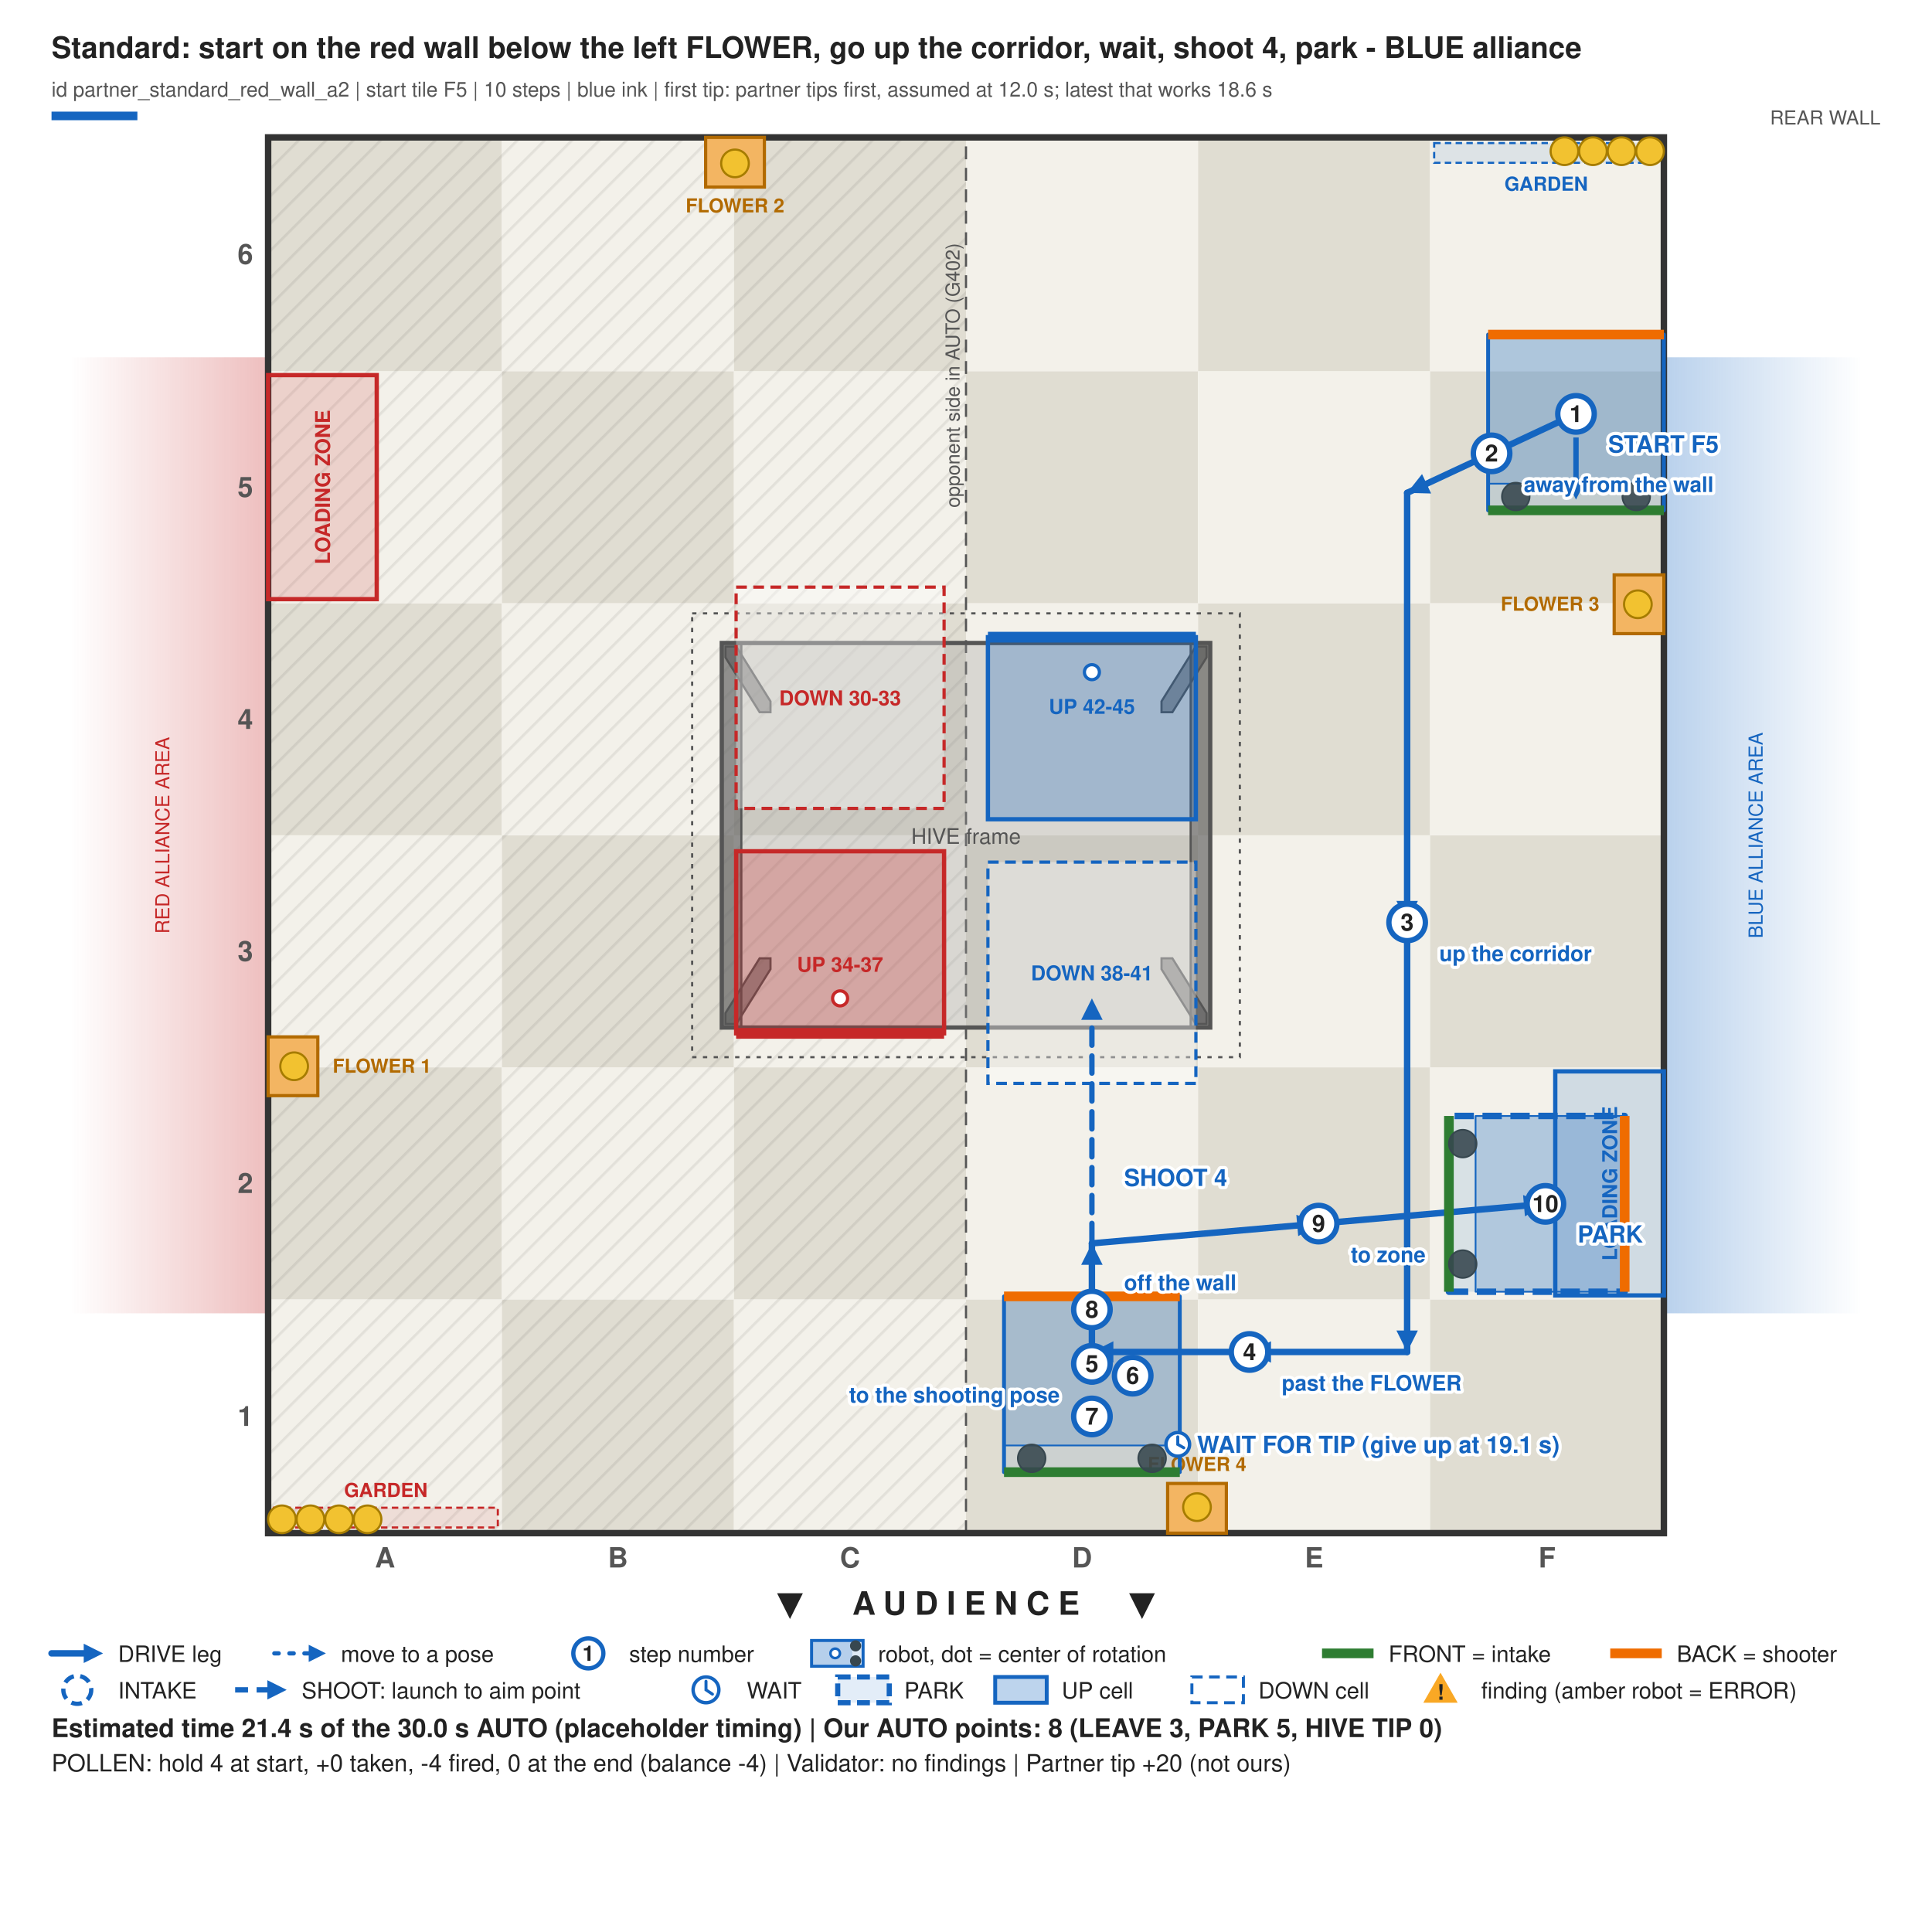
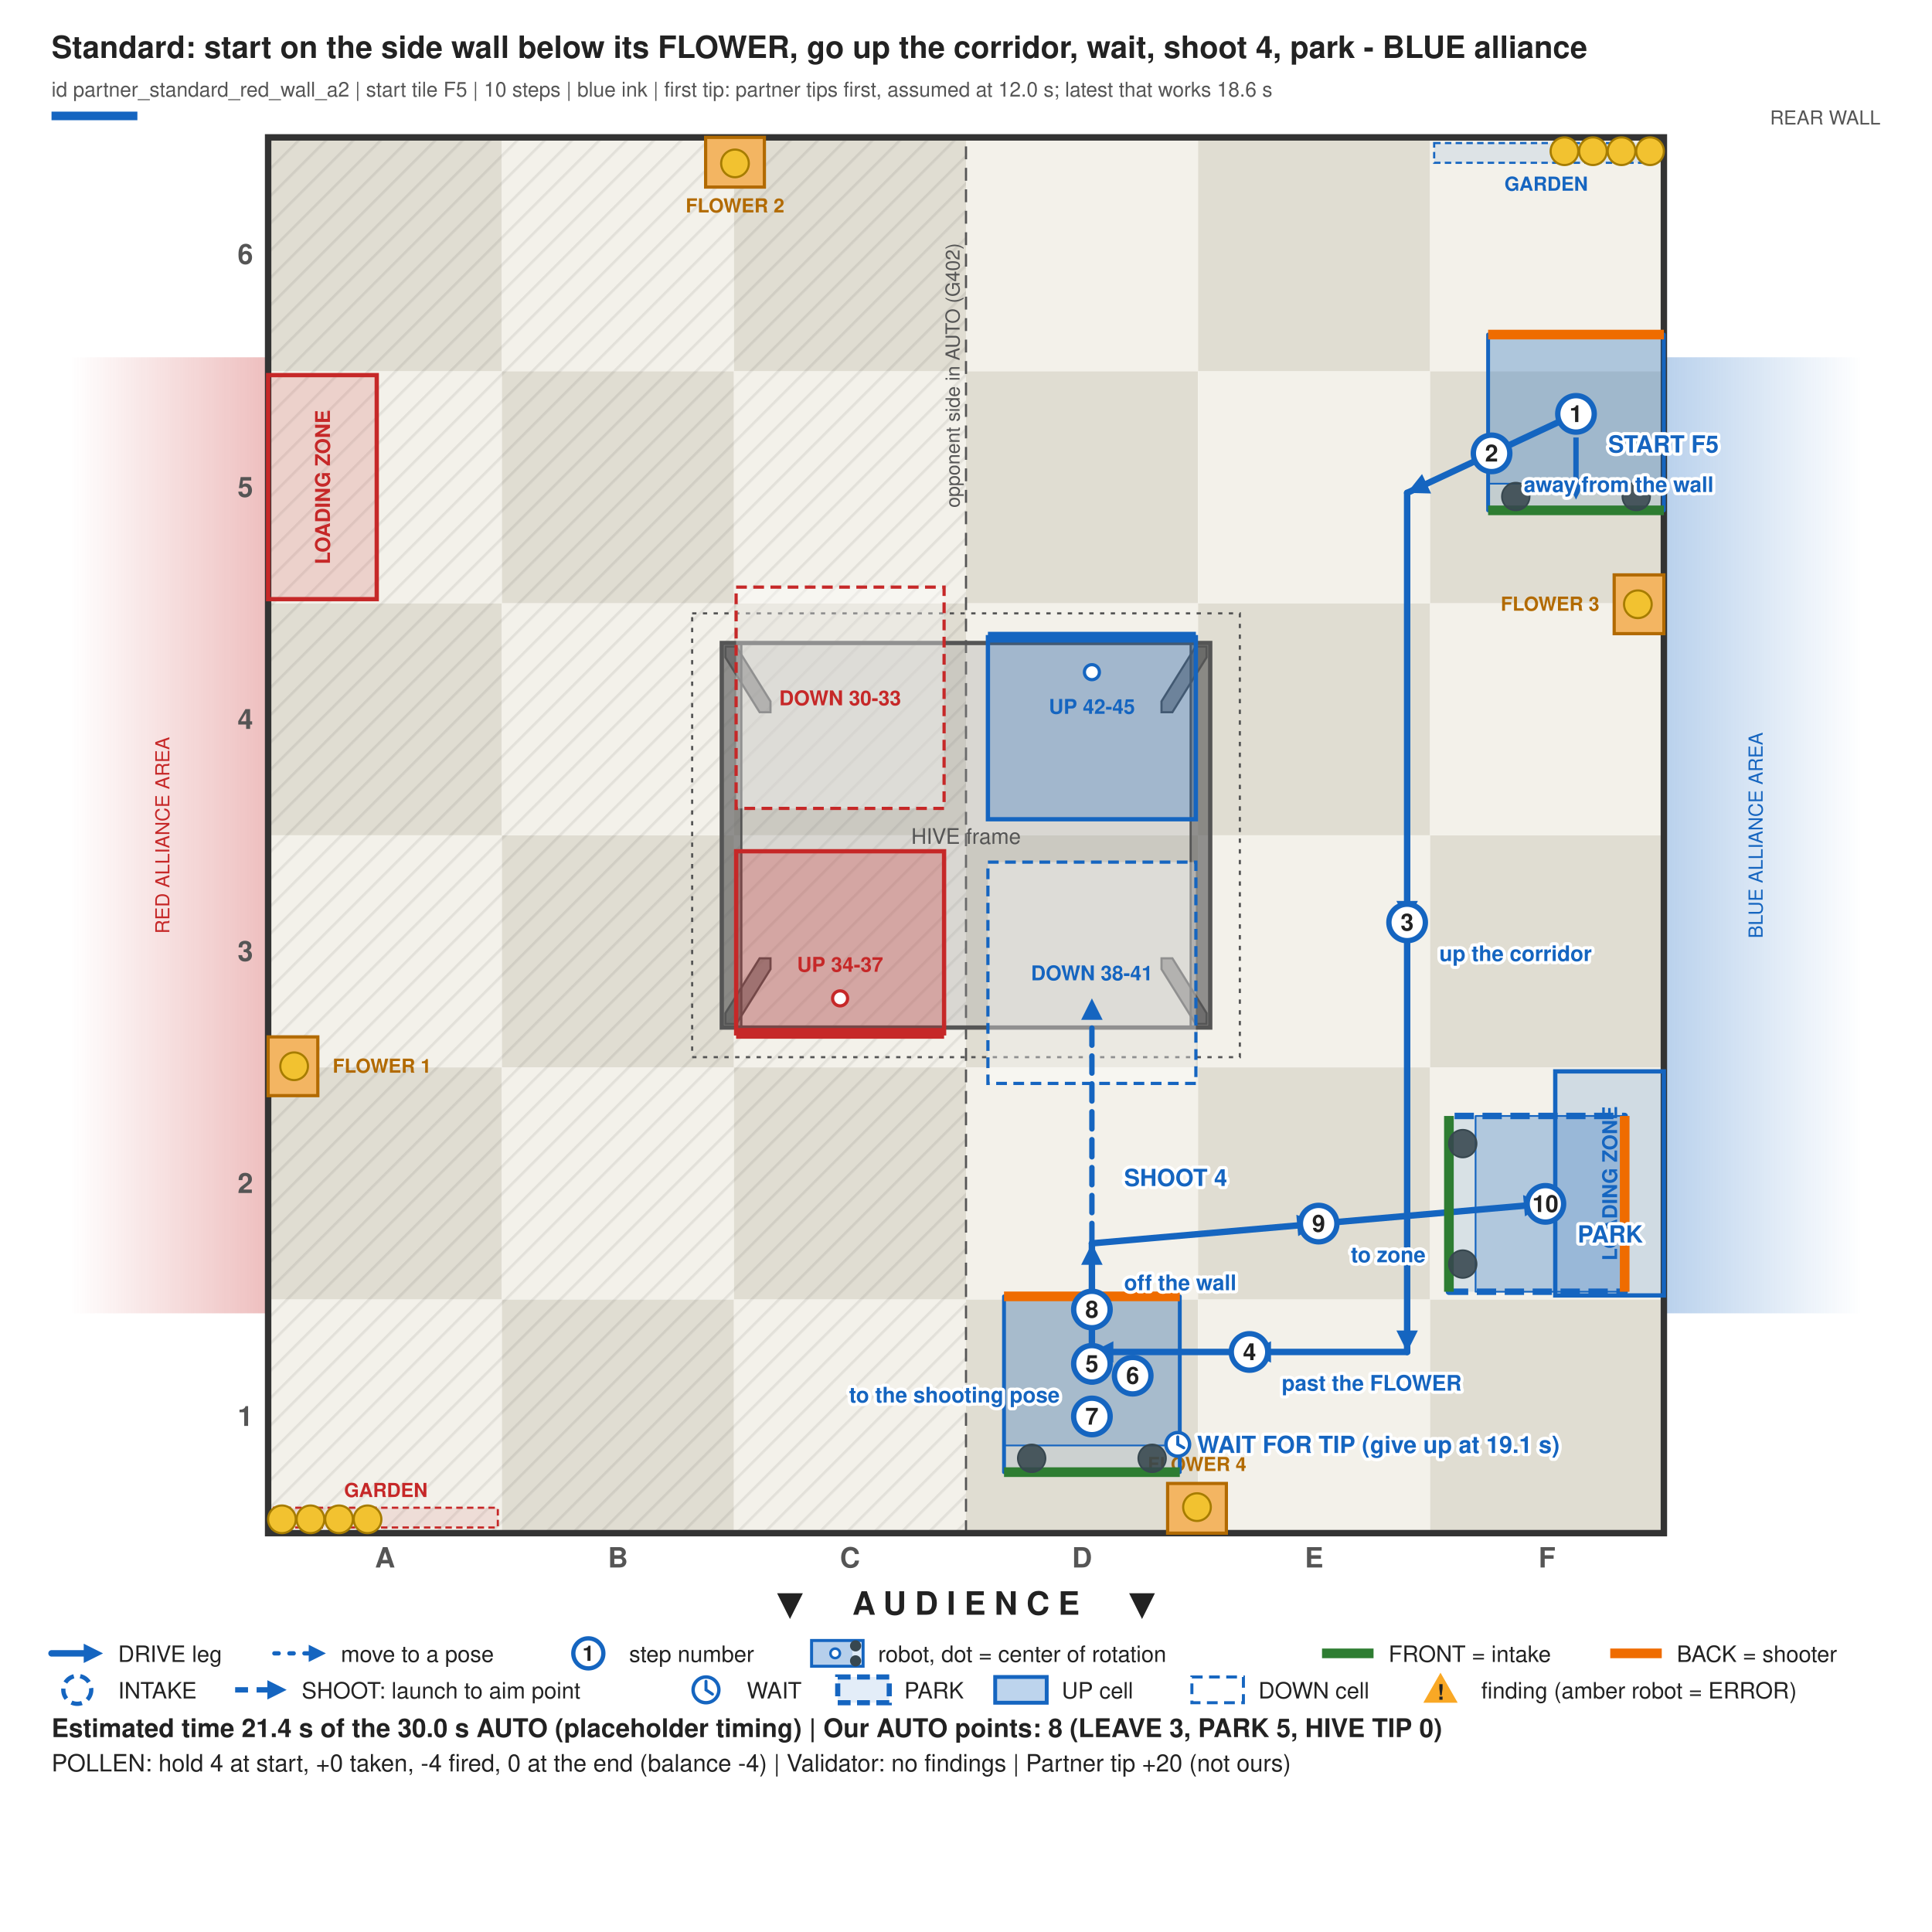
<svg xmlns="http://www.w3.org/2000/svg" viewBox="0 0 900 900" width="900" height="900" role="img" aria-labelledby="svg-title svg-desc" font-family="Helvetica, Arial, sans-serif">
  <defs>
    <linearGradient id="area-red" x1="1" y1="0" x2="0" y2="0">
      <stop offset="0" stop-color="#c62828" stop-opacity="0.30" />
      <stop offset="1" stop-color="#c62828" stop-opacity="0" />
    </linearGradient>
    <linearGradient id="area-blue" x1="0" y1="0" x2="1" y2="0">
      <stop offset="0" stop-color="#1565c0" stop-opacity="0.30" />
      <stop offset="1" stop-color="#1565c0" stop-opacity="0" />
    </linearGradient>
    <pattern id="opponent-hatch" width="9" height="9" patternUnits="userSpaceOnUse" patternTransform="rotate(45)">
      <line x1="0" y1="0" x2="0" y2="9" stroke="#000000" stroke-opacity="0.07" stroke-width="2.5" />
    </pattern>
  </defs>
  <rect id="background" x="0" y="0" width="900" height="900" fill="#ffffff" />
-   <text id="title" x="24" y="27" font-size="13.83" font-weight="bold" fill="#222222">Standard: start on the red wall below the left FLOWER, go up the corridor, wait, shoot 4, park - BLUE alliance</text>
+   <text id="title" x="24" y="27" font-size="14.35" font-weight="bold" fill="#222222">Standard: start on the side wall below its FLOWER, go up the corridor, wait, shoot 4, park - BLUE alliance</text>
  <text id="subtitle" x="24" y="45" font-size="9.5" fill="#555555">id partner_standard_red_wall_a2  |  start tile F5  |  10 steps  |  blue ink  |  first tip: partner tips first, assumed at 12.0 s; latest that works 18.6 s</text>
  <rect x="24" y="52" width="40" height="4" fill="#1565c0" />
  <g id="field">
    <rect class="alliance-area" data-alliance="RED" x="32.9" y="166.43" width="92" height="445.37" fill="url(#area-red)" />
    <rect class="alliance-area" data-alliance="BLUE" x="775.1" y="166.43" width="92" height="445.37" fill="url(#area-blue)" />
    <text x="78.9" y="389.12" font-size="9" fill="#c62828" text-anchor="middle" transform="rotate(-90 78.9 389.12)">RED ALLIANCE AREA</text>
    <text x="821.1" y="389.12" font-size="9" fill="#1565c0" text-anchor="middle" transform="rotate(-90 821.1 389.12)">BLUE ALLIANCE AREA</text>
    <rect class="tile" data-tile="A1" x="124.9" y="605.3" width="108.9" height="108.9" fill="#f3f1ea" />
    <rect class="tile" data-tile="A2" x="124.9" y="497.2" width="108.9" height="108.1" fill="#e0ddd2" />
    <rect class="tile" data-tile="A3" x="124.9" y="389.1" width="108.9" height="108.1" fill="#f3f1ea" />
    <rect class="tile" data-tile="A4" x="124.9" y="281" width="108.9" height="108.1" fill="#e0ddd2" />
    <rect class="tile" data-tile="A5" x="124.9" y="172.9" width="108.9" height="108.1" fill="#f3f1ea" />
    <rect class="tile" data-tile="A6" x="124.9" y="64" width="108.9" height="108.9" fill="#e0ddd2" />
    <rect class="tile" data-tile="B1" x="233.8" y="605.3" width="108.1" height="108.9" fill="#e0ddd2" />
    <rect class="tile" data-tile="B2" x="233.8" y="497.2" width="108.1" height="108.1" fill="#f3f1ea" />
    <rect class="tile" data-tile="B3" x="233.8" y="389.1" width="108.1" height="108.1" fill="#e0ddd2" />
    <rect class="tile" data-tile="B4" x="233.8" y="281" width="108.1" height="108.1" fill="#f3f1ea" />
    <rect class="tile" data-tile="B5" x="233.8" y="172.9" width="108.1" height="108.1" fill="#e0ddd2" />
    <rect class="tile" data-tile="B6" x="233.8" y="64" width="108.1" height="108.9" fill="#f3f1ea" />
    <rect class="tile" data-tile="C1" x="341.9" y="605.3" width="108.1" height="108.9" fill="#f3f1ea" />
    <rect class="tile" data-tile="C2" x="341.9" y="497.2" width="108.1" height="108.1" fill="#e0ddd2" />
    <rect class="tile" data-tile="C3" x="341.9" y="389.1" width="108.1" height="108.1" fill="#f3f1ea" />
    <rect class="tile" data-tile="C4" x="341.9" y="281" width="108.1" height="108.1" fill="#e0ddd2" />
    <rect class="tile" data-tile="C5" x="341.9" y="172.9" width="108.1" height="108.1" fill="#f3f1ea" />
    <rect class="tile" data-tile="C6" x="341.9" y="64" width="108.1" height="108.9" fill="#e0ddd2" />
    <rect class="tile" data-tile="D1" x="450" y="605.3" width="108.1" height="108.9" fill="#e0ddd2" />
    <rect class="tile" data-tile="D2" x="450" y="497.2" width="108.1" height="108.1" fill="#f3f1ea" />
    <rect class="tile" data-tile="D3" x="450" y="389.1" width="108.1" height="108.1" fill="#e0ddd2" />
    <rect class="tile" data-tile="D4" x="450" y="281" width="108.1" height="108.1" fill="#f3f1ea" />
    <rect class="tile" data-tile="D5" x="450" y="172.9" width="108.1" height="108.1" fill="#e0ddd2" />
    <rect class="tile" data-tile="D6" x="450" y="64" width="108.1" height="108.9" fill="#f3f1ea" />
    <rect class="tile" data-tile="E1" x="558.1" y="605.3" width="108.1" height="108.9" fill="#f3f1ea" />
    <rect class="tile" data-tile="E2" x="558.1" y="497.2" width="108.1" height="108.1" fill="#e0ddd2" />
    <rect class="tile" data-tile="E3" x="558.1" y="389.1" width="108.1" height="108.1" fill="#f3f1ea" />
    <rect class="tile" data-tile="E4" x="558.1" y="281" width="108.1" height="108.1" fill="#e0ddd2" />
    <rect class="tile" data-tile="E5" x="558.1" y="172.9" width="108.1" height="108.1" fill="#f3f1ea" />
    <rect class="tile" data-tile="E6" x="558.1" y="64" width="108.1" height="108.9" fill="#e0ddd2" />
    <rect class="tile" data-tile="F1" x="666.2" y="605.3" width="108.9" height="108.9" fill="#e0ddd2" />
    <rect class="tile" data-tile="F2" x="666.2" y="497.2" width="108.9" height="108.1" fill="#f3f1ea" />
    <rect class="tile" data-tile="F3" x="666.2" y="389.1" width="108.9" height="108.1" fill="#e0ddd2" />
    <rect class="tile" data-tile="F4" x="666.2" y="281" width="108.9" height="108.1" fill="#f3f1ea" />
    <rect class="tile" data-tile="F5" x="666.2" y="172.9" width="108.9" height="108.1" fill="#e0ddd2" />
    <rect class="tile" data-tile="F6" x="666.2" y="64" width="108.9" height="108.9" fill="#f3f1ea" />
    <rect id="opponent-side" x="124.9" y="64" width="325.1" height="650.2" fill="url(#opponent-hatch)" />
    <line id="side-line" x1="450" y1="714.2" x2="450" y2="64" stroke="#555555" stroke-width="1" stroke-dasharray="6 4" />
    <text id="opponent-label" x="447" y="174.86" font-size="9" fill="#555555" text-anchor="middle" transform="rotate(-90 447 174.86)">opponent side in AUTO (G402)</text>
    <text class="tile-label" x="179.35" y="730.2" font-size="13" font-weight="bold" text-anchor="middle" fill="#555555">A</text>
    <text class="tile-label" x="287.85" y="730.2" font-size="13" font-weight="bold" text-anchor="middle" fill="#555555">B</text>
    <text class="tile-label" x="395.95" y="730.2" font-size="13" font-weight="bold" text-anchor="middle" fill="#555555">C</text>
    <text class="tile-label" x="504.05" y="730.2" font-size="13" font-weight="bold" text-anchor="middle" fill="#555555">D</text>
    <text class="tile-label" x="612.15" y="730.2" font-size="13" font-weight="bold" text-anchor="middle" fill="#555555">E</text>
    <text class="tile-label" x="720.65" y="730.2" font-size="13" font-weight="bold" text-anchor="middle" fill="#555555">F</text>
    <text class="tile-label" x="117.9" y="664.25" font-size="13" font-weight="bold" text-anchor="end" fill="#555555">1</text>
    <text class="tile-label" x="117.9" y="555.75" font-size="13" font-weight="bold" text-anchor="end" fill="#555555">2</text>
    <text class="tile-label" x="117.9" y="447.65" font-size="13" font-weight="bold" text-anchor="end" fill="#555555">3</text>
    <text class="tile-label" x="117.9" y="339.55" font-size="13" font-weight="bold" text-anchor="end" fill="#555555">4</text>
    <text class="tile-label" x="117.9" y="231.45" font-size="13" font-weight="bold" text-anchor="end" fill="#555555">5</text>
    <text class="tile-label" x="117.9" y="122.95" font-size="13" font-weight="bold" text-anchor="end" fill="#555555">6</text>
    <rect id="field-border" x="124.9" y="64" width="650.2" height="650.2" fill="none" stroke="#333333" stroke-width="3" />
  </g>
  <g id="structures">
    <rect id="hive-frame" x="336.23" y="299.53" width="227.54" height="179.14" fill="#9a9a9a" fill-opacity="0.30" stroke="#555555" stroke-width="2" />
    <rect id="hive-keepout" x="322.43" y="285.73" width="255.14" height="206.74" fill="none" stroke="#555555" stroke-width="1" stroke-dasharray="2 3" />
    <g id="hive-solid">
      <polygon class="hive-foot" points="336.23,478.67 345.35,478.67 345.35,299.53 336.23,299.53" fill="#555555" fill-opacity="0.55" stroke="#555555" stroke-width="1" />
      <polygon class="hive-foot" points="554.65,478.67 563.77,478.67 563.77,299.53 554.65,299.53" fill="#555555" fill-opacity="0.55" stroke="#555555" stroke-width="1" />
      <polygon class="hive-foot" points="337.94,477.01 343,477.01 358.92,451.48 358.92,446.42 353.86,446.42 337.94,471.95" fill="#555555" fill-opacity="0.55" stroke="#555555" stroke-width="1" />
      <polygon class="hive-foot" points="337.94,306.25 353.86,331.78 358.92,331.78 358.92,326.72 343,301.19 337.94,301.19" fill="#555555" fill-opacity="0.55" stroke="#555555" stroke-width="1" />
      <polygon class="hive-foot" points="541.08,451.48 557,477.01 562.06,477.01 562.06,471.95 546.14,446.42 541.08,446.42" fill="#555555" fill-opacity="0.55" stroke="#555555" stroke-width="1" />
      <polygon class="hive-foot" points="541.08,331.78 546.14,331.78 562.06,306.25 562.06,301.19 557,301.19 541.08,326.72" fill="#555555" fill-opacity="0.55" stroke="#555555" stroke-width="1" />
    </g>
    <text x="450" y="393.1" font-size="10" fill="#555555" text-anchor="middle">HIVE frame</text>
    <g class="hive" data-alliance="RED">
      <g class="cell cell-down" data-alliance="RED" data-side="REAR">
        <rect x="342.91" y="273.5" width="96.88" height="103.09" fill="#ffffff" fill-opacity="0.35" stroke="#c62828" stroke-width="1.5" stroke-dasharray="5 3" />
        <text x="391.35" y="328.55" font-size="9.5" font-weight="bold" fill="#c62828" text-anchor="middle">DOWN 30-33</text>
      </g>
      <g class="cell cell-up" data-alliance="RED" data-side="AUDIENCE">
        <rect x="342.91" y="396.55" width="96.88" height="84.82" fill="#c62828" fill-opacity="0.28" stroke="#c62828" stroke-width="2" />
        <line class="cell-opening" x1="342.91" y1="481.38" x2="439.79" y2="481.38" stroke="#c62828" stroke-width="5" />
        <circle class="aim-point" cx="391.35" cy="465.08" r="3.5" fill="#ffffff" stroke="#c62828" stroke-width="1.5" />
        <text x="391.35" y="452.68" font-size="9.5" font-weight="bold" fill="#c62828" text-anchor="middle">UP 34-37</text>
      </g>
    </g>
    <g class="hive" data-alliance="BLUE">
      <g class="cell cell-down" data-alliance="BLUE" data-side="AUDIENCE">
        <rect x="460.21" y="401.61" width="96.88" height="103.09" fill="#ffffff" fill-opacity="0.35" stroke="#1565c0" stroke-width="1.5" stroke-dasharray="5 3" />
        <text x="508.65" y="456.66" font-size="9.5" font-weight="bold" fill="#1565c0" text-anchor="middle">DOWN 38-41</text>
      </g>
      <g class="cell cell-up" data-alliance="BLUE" data-side="REAR">
        <rect x="460.21" y="296.82" width="96.88" height="84.82" fill="#1565c0" fill-opacity="0.28" stroke="#1565c0" stroke-width="2" />
        <line class="cell-opening" x1="460.21" y1="296.82" x2="557.09" y2="296.82" stroke="#1565c0" stroke-width="5" />
        <circle class="aim-point" cx="508.65" cy="313.12" r="3.5" fill="#ffffff" stroke="#1565c0" stroke-width="1.5" />
        <text x="508.65" y="332.52" font-size="9.5" font-weight="bold" fill="#1565c0" text-anchor="middle">UP 42-45</text>
      </g>
    </g>
    <g class="flower" data-flower="1">
      <rect x="124.9" y="483.02" width="23.15" height="27.37" fill="#f3b562" stroke="#b26a00" stroke-width="1.5" />
      <circle cx="137.02" cy="496.71" r="6.44" fill="#f2c230" stroke="#a67c00" stroke-width="1" />
      <text x="154.95" y="499.71" font-size="9" fill="#b26a00" font-weight="bold" text-anchor="start">FLOWER 1</text>
    </g>
    <g class="flower" data-flower="2">
      <rect x="328.71" y="64" width="27.37" height="23.15" fill="#f3b562" stroke="#b26a00" stroke-width="1.5" />
      <circle cx="342.39" cy="76.12" r="6.44" fill="#f2c230" stroke="#a67c00" stroke-width="1" />
      <text x="342.39" y="98.95" font-size="9" fill="#b26a00" font-weight="bold" text-anchor="middle">FLOWER 2</text>
    </g>
    <g class="flower" data-flower="3">
      <rect x="751.95" y="267.81" width="23.15" height="27.37" fill="#f3b562" stroke="#b26a00" stroke-width="1.5" />
      <circle cx="762.98" cy="281.49" r="6.44" fill="#f2c230" stroke="#a67c00" stroke-width="1" />
      <text x="745.05" y="284.49" font-size="9" fill="#b26a00" font-weight="bold" text-anchor="end">FLOWER 3</text>
    </g>
    <g class="flower" data-flower="4">
      <rect x="543.92" y="691.05" width="27.37" height="23.15" fill="#f3b562" stroke="#b26a00" stroke-width="1.5" />
      <circle cx="557.61" cy="702.08" r="6.44" fill="#f2c230" stroke="#a67c00" stroke-width="1" />
      <text x="557.61" y="685.25" font-size="9" fill="#b26a00" font-weight="bold" text-anchor="middle">FLOWER 4</text>
    </g>
    <g class="garden" data-alliance="RED">
      <rect x="127.54" y="702.36" width="104.37" height="9.2" fill="#c62828" fill-opacity="0.10" stroke="#c62828" stroke-width="1" stroke-dasharray="3 2" />
      <circle class="pollen" cx="131.34" cy="707.76" r="6.44" fill="#f2c230" stroke="#a67c00" stroke-width="1" />
      <circle class="pollen" cx="144.63" cy="707.76" r="6.44" fill="#f2c230" stroke="#a67c00" stroke-width="1" />
      <circle class="pollen" cx="157.93" cy="707.76" r="6.44" fill="#f2c230" stroke="#a67c00" stroke-width="1" />
      <circle class="pollen" cx="171.22" cy="707.76" r="6.44" fill="#f2c230" stroke="#a67c00" stroke-width="1" />
      <text x="179.73" y="697.36" font-size="9" fill="#c62828" text-anchor="middle" font-weight="bold">GARDEN</text>
    </g>
    <g class="loading-zone" data-alliance="RED">
      <rect x="124.9" y="174.74" width="50.6" height="104.37" fill="#c62828" fill-opacity="0.16" stroke="#c62828" stroke-width="2" />
      <text x="150.2" y="230.43" font-size="9.5" font-weight="bold" fill="#c62828" text-anchor="middle" transform="rotate(-90 150.2 226.93)">LOADING ZONE</text>
    </g>
    <g class="garden" data-alliance="BLUE">
      <rect x="668.09" y="66.64" width="104.37" height="9.2" fill="#1565c0" fill-opacity="0.10" stroke="#1565c0" stroke-width="1" stroke-dasharray="3 2" />
      <circle class="pollen" cx="768.66" cy="70.44" r="6.44" fill="#f2c230" stroke="#a67c00" stroke-width="1" />
      <circle class="pollen" cx="755.37" cy="70.44" r="6.44" fill="#f2c230" stroke="#a67c00" stroke-width="1" />
      <circle class="pollen" cx="742.07" cy="70.44" r="6.44" fill="#f2c230" stroke="#a67c00" stroke-width="1" />
      <circle class="pollen" cx="728.78" cy="70.44" r="6.44" fill="#f2c230" stroke="#a67c00" stroke-width="1" />
      <text x="720.27" y="88.84" font-size="9" fill="#1565c0" text-anchor="middle" font-weight="bold">GARDEN</text>
    </g>
    <g class="loading-zone" data-alliance="BLUE">
      <rect x="724.5" y="499.09" width="50.6" height="104.37" fill="#1565c0" fill-opacity="0.16" stroke="#1565c0" stroke-width="2" />
      <text x="749.8" y="554.77" font-size="9.5" font-weight="bold" fill="#1565c0" text-anchor="middle" transform="rotate(-90 749.8 551.27)">LOADING ZONE</text>
    </g>
    <text id="audience-label" x="450" y="752.2" font-size="15" font-weight="bold" letter-spacing="4" text-anchor="middle" fill="#222222">AUDIENCE</text>
    <polygon class="compass-arrow" points="362,742.2 374,742.2 368,754.2" fill="#222222" />
    <polygon class="compass-arrow" points="526,742.2 538,742.2 532,754.2" fill="#222222" />
    <text x="876" y="58" font-size="9" fill="#555555" text-anchor="end">REAR WALL</text>
  </g>
  <g id="route" data-ink="#1565c0" data-alliance="BLUE" data-route="partner_standard_red_wall_a2">
    <g class="drive-leg" data-step="2" data-mode="CONSTANT">
      <path class="leg" d="M 734.16 192.8 L 655.5 229.6" fill="none" stroke="#1565c0" stroke-width="3" stroke-linecap="round" stroke-linejoin="round" />
      <polygon class="arrowhead" points="655.5,229.6 662.44,220.83 666.68,229.89" fill="#1565c0" />
    </g>
    <g class="drive-leg" data-step="3" data-mode="CONSTANT">
      <path class="leg" d="M 655.5 229.6 L 655.5 629.8" fill="none" stroke="#1565c0" stroke-width="3" stroke-linecap="round" stroke-linejoin="round" />
      <polygon class="arrowhead" points="655.5,429.7 650.5,419.7 660.5,419.7" fill="#1565c0" />
      <polygon class="arrowhead" points="655.5,629.8 650.5,619.8 660.5,619.8" fill="#1565c0" />
    </g>
    <g class="drive-leg" data-step="4" data-mode="CONSTANT">
      <path class="leg" d="M 655.5 629.8 L 508.65 629.8" fill="none" stroke="#1565c0" stroke-width="3" stroke-linecap="round" stroke-linejoin="round" />
      <polygon class="arrowhead" points="582.08,629.8 592.08,624.8 592.08,634.8" fill="#1565c0" />
      <polygon class="arrowhead" points="508.65,629.8 518.65,624.8 518.65,634.8" fill="#1565c0" />
    </g>
    <g class="drive-leg" data-step="5" data-mode="CONSTANT">
      <path class="leg" d="M 508.65 629.8 L 508.65 640.84" fill="none" stroke="#1565c0" stroke-width="3" stroke-linecap="round" stroke-linejoin="round" />
      <polygon class="arrowhead" points="508.65,640.84 503.65,630.84 513.65,630.84" fill="#1565c0" />
    </g>
    <g class="drive-leg" data-step="8" data-mode="CONSTANT">
      <path class="leg" d="M 508.65 640.84 L 508.65 579.2" fill="none" stroke="#1565c0" stroke-width="3" stroke-linecap="round" stroke-linejoin="round" />
      <polygon class="arrowhead" points="508.65,579.2 513.65,589.2 503.65,589.2" fill="#1565c0" />
    </g>
    <g class="drive-leg" data-step="9" data-mode="LINEAR">
      <path class="leg" d="M 508.65 579.2 L 719.9 560.8" fill="none" stroke="#1565c0" stroke-width="3" stroke-linecap="round" stroke-linejoin="round" />
      <polygon class="arrowhead" points="614.28,570 604.75,575.85 603.88,565.89" fill="#1565c0" />
      <polygon class="arrowhead" points="719.9,560.8 710.37,566.65 709.5,556.69" fill="#1565c0" />
    </g>
    <g id="start-footprint" class="footprint start" data-step="1">
      <polygon class="outline" points="775.1,237.74 775.1,155.86 693.22,155.86 693.22,237.74" fill="#1565c0" fill-opacity="0.14" stroke="#1565c0" stroke-width="1.8" stroke-linejoin="round" />
      <polygon class="chassis" points="775.1,225.32 775.1,155.86 693.22,155.86 693.22,225.32" fill="#1565c0" fill-opacity="0.2" stroke="#1565c0" stroke-width="0.8" stroke-linejoin="round" />
      <line class="front-edge" x1="775.1" y1="237.74" x2="693.22" y2="237.74" stroke="#2e7d32" stroke-width="4.5" />
      <line class="back-edge" x1="775.1" y1="155.86" x2="693.22" y2="155.86" stroke="#ef6c00" stroke-width="4.5" />
      <circle class="wheel" data-wheel="LEFT" cx="762.22" cy="231.3" r="6.44" fill="#37474f" fill-opacity="0.88" stroke="#37474f" stroke-width="0.8" />
      <circle class="wheel" data-wheel="RIGHT" cx="706.1" cy="231.3" r="6.44" fill="#37474f" fill-opacity="0.88" stroke="#37474f" stroke-width="0.8" />
      <g class="pose-point" data-x="132.45" data-y="113.35">
        <circle cx="734.16" cy="192.8" r="3.4" fill="#ffffff" fill-opacity="0.92" stroke="#1565c0" stroke-width="1.6" />
        <line x1="730.76" y1="192.8" x2="737.56" y2="192.8" stroke="#1565c0" stroke-width="1" />
        <line x1="734.16" y1="189.4" x2="734.16" y2="196.2" stroke="#1565c0" stroke-width="1" />
      </g>
      <line class="heading-arrow" x1="734.16" y1="203.8" x2="734.16" y2="224.74" stroke="#1565c0" stroke-width="2.5" />
      <polygon class="arrowhead" points="734.16,232.74 729.16,222.74 739.16,222.74" fill="#1565c0" />
    </g>
    <g class="shoot-pose" data-step="7" data-nominal="false">
      <polygon class="outline" points="549.59,685.78 549.59,603.9 467.71,603.9 467.71,685.78" fill="#1565c0" fill-opacity="0.1" stroke="#1565c0" stroke-width="1.8" stroke-linejoin="round" />
      <polygon class="chassis" points="549.59,673.36 549.59,603.9 467.71,603.9 467.71,673.36" fill="#1565c0" fill-opacity="0.2" stroke="#1565c0" stroke-width="0.8" stroke-linejoin="round" />
      <line class="front-edge" x1="549.59" y1="685.78" x2="467.71" y2="685.78" stroke="#2e7d32" stroke-width="4.5" />
      <line class="back-edge" x1="549.59" y1="603.9" x2="467.71" y2="603.9" stroke="#ef6c00" stroke-width="4.5" />
      <circle class="wheel" data-wheel="LEFT" cx="536.71" cy="679.34" r="6.44" fill="#37474f" fill-opacity="0.88" stroke="#37474f" stroke-width="0.8" />
      <circle class="wheel" data-wheel="RIGHT" cx="480.59" cy="679.34" r="6.44" fill="#37474f" fill-opacity="0.88" stroke="#37474f" stroke-width="0.8" />
      <g class="pose-point" data-x="83.42" data-y="15.95">
        <circle cx="508.65" cy="640.84" r="3.4" fill="#ffffff" fill-opacity="0.92" stroke="#1565c0" stroke-width="1.6" />
        <line x1="505.25" y1="640.84" x2="512.05" y2="640.84" stroke="#1565c0" stroke-width="1" />
        <line x1="508.65" y1="637.44" x2="508.65" y2="644.24" stroke="#1565c0" stroke-width="1" />
      </g>
      <line class="shot" x1="508.65" y1="603.9" x2="508.65" y2="474.08" stroke="#1565c0" stroke-width="2.5" stroke-dasharray="8 5" stroke-linecap="round" />
      <polygon class="arrowhead" points="508.65,465.08 513.65,475.08 503.65,475.08" fill="#1565c0" />
    </g>
    <g class="park-outline" data-step="10">
      <polygon class="outline" points="674.96,601.74 756.84,601.74 756.84,519.86 674.96,519.86" fill="#1565c0" fill-opacity="0.12" stroke="#1565c0" stroke-width="3" stroke-dasharray="9 4" stroke-linejoin="round" />
      <polygon class="chassis" points="687.38,601.74 756.84,601.74 756.84,519.86 687.38,519.86" fill="#1565c0" fill-opacity="0.2" stroke="#1565c0" stroke-width="0.8" stroke-linejoin="round" />
      <line class="front-edge" x1="674.96" y1="601.74" x2="674.96" y2="519.86" stroke="#2e7d32" stroke-width="4.5" />
      <line class="back-edge" x1="756.84" y1="601.74" x2="756.84" y2="519.86" stroke="#ef6c00" stroke-width="4.5" />
      <circle class="wheel" data-wheel="LEFT" cx="681.4" cy="588.86" r="6.44" fill="#37474f" fill-opacity="0.88" stroke="#37474f" stroke-width="0.8" />
      <circle class="wheel" data-wheel="RIGHT" cx="681.4" cy="532.74" r="6.44" fill="#37474f" fill-opacity="0.88" stroke="#37474f" stroke-width="0.8" />
      <g class="pose-point" data-x="129.35" data-y="33.35">
        <circle cx="719.9" cy="560.8" r="3.4" fill="#ffffff" fill-opacity="0.92" stroke="#1565c0" stroke-width="1.6" />
        <line x1="716.5" y1="560.8" x2="723.3" y2="560.8" stroke="#1565c0" stroke-width="1" />
        <line x1="719.9" y1="557.4" x2="719.9" y2="564.2" stroke="#1565c0" stroke-width="1" />
      </g>
    </g>
    <g id="badges">
      <g class="badge" data-step="1" data-kind="START">
        <circle cx="734.16" cy="192.8" r="8.5" fill="#ffffff" stroke="#1565c0" stroke-width="2.5" />
        <text x="734.16" y="196.6" font-size="11" font-weight="bold" text-anchor="middle" fill="#222222">1</text>
      </g>
      <g class="badge" data-step="2" data-kind="DRIVE">
        <circle cx="694.83" cy="211.2" r="8.5" fill="#ffffff" stroke="#1565c0" stroke-width="2.5" />
        <text x="694.83" y="215" font-size="11" font-weight="bold" text-anchor="middle" fill="#222222">2</text>
      </g>
      <g class="badge" data-step="3" data-kind="DRIVE">
        <circle cx="655.5" cy="429.7" r="8.5" fill="#ffffff" stroke="#1565c0" stroke-width="2.5" />
        <text x="655.5" y="433.5" font-size="11" font-weight="bold" text-anchor="middle" fill="#222222">3</text>
      </g>
      <g class="badge" data-step="4" data-kind="DRIVE">
        <circle cx="582.08" cy="629.8" r="8.5" fill="#ffffff" stroke="#1565c0" stroke-width="2.5" />
        <text x="582.08" y="633.6" font-size="11" font-weight="bold" text-anchor="middle" fill="#222222">4</text>
      </g>
      <g class="badge" data-step="5" data-kind="DRIVE">
        <circle cx="508.65" cy="635.32" r="8.5" fill="#ffffff" stroke="#1565c0" stroke-width="2.5" />
        <text x="508.65" y="639.12" font-size="11" font-weight="bold" text-anchor="middle" fill="#222222">5</text>
      </g>
      <g class="badge" data-step="6" data-kind="WAIT_FOR_TIP">
        <circle cx="527.65" cy="640.84" r="8.5" fill="#ffffff" stroke="#1565c0" stroke-width="2.5" />
        <text x="527.65" y="644.64" font-size="11" font-weight="bold" text-anchor="middle" fill="#222222">6</text>
      </g>
      <g class="badge" data-step="7" data-kind="SHOOT">
        <circle cx="508.65" cy="659.84" r="8.5" fill="#ffffff" stroke="#1565c0" stroke-width="2.5" />
        <text x="508.65" y="663.64" font-size="11" font-weight="bold" text-anchor="middle" fill="#222222">7</text>
      </g>
      <g class="badge" data-step="8" data-kind="DRIVE">
        <circle cx="508.65" cy="610.02" r="8.5" fill="#ffffff" stroke="#1565c0" stroke-width="2.5" />
        <text x="508.65" y="613.82" font-size="11" font-weight="bold" text-anchor="middle" fill="#222222">8</text>
      </g>
      <g class="badge" data-step="9" data-kind="DRIVE">
        <circle cx="614.28" cy="570" r="8.5" fill="#ffffff" stroke="#1565c0" stroke-width="2.5" />
        <text x="614.28" y="573.8" font-size="11" font-weight="bold" text-anchor="middle" fill="#222222">9</text>
      </g>
      <g class="badge" data-step="10" data-kind="PARK">
        <circle cx="719.9" cy="560.8" r="8.5" fill="#ffffff" stroke="#1565c0" stroke-width="2.5" />
        <text x="719.9" y="564.6" font-size="11" font-weight="bold" text-anchor="middle" fill="#222222">10</text>
      </g>
    </g>
    <g id="step-labels">
      <text class="step-label" x="749.16" y="210.8" font-size="11" font-weight="bold" fill="#1565c0" text-anchor="start" stroke="#ffffff" stroke-width="3" stroke-linejoin="round" paint-order="stroke">START F5</text>
      <text class="step-label" x="709.83" y="229.2" font-size="10" font-weight="bold" fill="#1565c0" text-anchor="start" stroke="#ffffff" stroke-width="3" stroke-linejoin="round" paint-order="stroke">away from the wall</text>
      <text class="step-label" x="670.5" y="447.7" font-size="10" font-weight="bold" fill="#1565c0" text-anchor="start" stroke="#ffffff" stroke-width="3" stroke-linejoin="round" paint-order="stroke">up the corridor</text>
      <text class="step-label" x="597.08" y="647.8" font-size="10" font-weight="bold" fill="#1565c0" text-anchor="start" stroke="#ffffff" stroke-width="3" stroke-linejoin="round" paint-order="stroke">past the FLOWER</text>
      <text class="step-label" x="493.65" y="653.32" font-size="10" font-weight="bold" fill="#1565c0" text-anchor="end" stroke="#ffffff" stroke-width="3" stroke-linejoin="round" paint-order="stroke">to the shooting pose</text>
      <g class="clock">
        <circle cx="548.65" cy="672.84" r="5.5" fill="#ffffff" stroke="#1565c0" stroke-width="1.6" />
        <polyline points="548.65,669.34 548.65,672.84 551.45,674.44" fill="none" stroke="#1565c0" stroke-width="1.4" stroke-linecap="round" />
      </g>
      <text class="step-label" x="557.65" y="676.84" font-size="11" font-weight="bold" fill="#1565c0" text-anchor="start" stroke="#ffffff" stroke-width="3" stroke-linejoin="round" paint-order="stroke">WAIT FOR TIP (give up at 19.1 s)</text>
      <text class="step-label" x="523.65" y="552.49" font-size="11" font-weight="bold" fill="#1565c0" text-anchor="start" stroke="#ffffff" stroke-width="3" stroke-linejoin="round" paint-order="stroke">SHOOT 4</text>
      <text class="step-label" x="523.65" y="601.02" font-size="10" font-weight="bold" fill="#1565c0" text-anchor="start" stroke="#ffffff" stroke-width="3" stroke-linejoin="round" paint-order="stroke">off the wall</text>
      <text class="step-label" x="629.28" y="588" font-size="10" font-weight="bold" fill="#1565c0" text-anchor="start" stroke="#ffffff" stroke-width="3" stroke-linejoin="round" paint-order="stroke">to zone</text>
      <text class="step-label" x="734.9" y="578.8" font-size="11" font-weight="bold" fill="#1565c0" text-anchor="start" stroke="#ffffff" stroke-width="3" stroke-linejoin="round" paint-order="stroke">PARK</text>
    </g>
    <g id="issue-marks">
</g>
  </g>
  <g id="legend">
    <g class="legend-item" data-icon="drive">
      <line x1="24" y1="770.2" x2="40" y2="770.2" stroke="#1565c0" stroke-width="3" stroke-linecap="round" />
      <polygon class="arrowhead" points="48,770.2 39,774.7 39,765.7" fill="#1565c0" />
      <text x="55" y="774.2" font-size="10.5" fill="#222222">DRIVE leg</text>
    </g>
    <g class="legend-item" data-icon="approach">
      <line x1="127.81" y1="770.2" x2="143.81" y2="770.2" stroke="#1565c0" stroke-width="2" stroke-dasharray="2 5" stroke-linecap="round" />
      <polygon class="arrowhead" points="151.81,770.2 143.81,774.2 143.81,766.2" fill="#1565c0" />
      <text x="158.81" y="774.2" font-size="10.5" fill="#222222">move to a pose</text>
    </g>
    <g class="legend-item" data-icon="badge">
      <circle cx="274.07" cy="770.2" r="7" fill="#ffffff" stroke="#1565c0" stroke-width="2" />
      <text x="274.07" y="773.7" font-size="10" font-weight="bold" text-anchor="middle" fill="#222222">1</text>
      <text x="293.07" y="774.2" font-size="10.5" fill="#222222">step number</text>
    </g>
    <g class="legend-item" data-icon="robot">
      <rect x="378.06" y="764.2" width="24" height="12" fill="#1565c0" fill-opacity="0.14" stroke="#1565c0" stroke-width="1.4" />
      <rect x="378.06" y="764.2" width="19" height="12" fill="#1565c0" fill-opacity="0.2" />
      <circle cx="398.56" cy="766.7" r="2.6" fill="#37474f" />
      <circle cx="398.56" cy="773.7" r="2.6" fill="#37474f" />
      <circle cx="389.06" cy="770.2" r="2.2" fill="#ffffff" stroke="#1565c0" stroke-width="1.2" />
      <text x="409.06" y="774.2" font-size="10.5" fill="#222222">robot, dot = center of rotation</text>
    </g>
    <g class="legend-item" data-icon="front">
      <line x1="615.85" y1="770.2" x2="639.85" y2="770.2" stroke="#2e7d32" stroke-width="4.5" />
      <text x="646.85" y="774.2" font-size="10.5" fill="#222222">FRONT = intake</text>
    </g>
    <g class="legend-item" data-icon="back">
      <line x1="750.11" y1="770.2" x2="774.11" y2="770.2" stroke="#ef6c00" stroke-width="4.5" />
      <text x="781.11" y="774.2" font-size="10.5" fill="#222222">BACK = shooter</text>
    </g>
    <g class="legend-item" data-icon="intake">
      <circle cx="36" cy="787.2" r="6.5" fill="none" stroke="#1565c0" stroke-width="2" stroke-dasharray="5 3" />
      <text x="55" y="791.2" font-size="10.5" fill="#222222">INTAKE</text>
    </g>
    <g class="legend-item" data-icon="shoot">
      <line x1="109.54" y1="787.2" x2="125.54" y2="787.2" stroke="#1565c0" stroke-width="2.5" stroke-dasharray="6 4" />
      <polygon class="arrowhead" points="133.54,787.2 124.54,791.7 124.54,782.7" fill="#1565c0" />
      <text x="140.54" y="791.2" font-size="10.5" fill="#222222">SHOOT: launch to aim point</text>
    </g>
    <g class="legend-item" data-icon="wait">
      <circle cx="328.88" cy="787.2" r="6" fill="#ffffff" stroke="#1565c0" stroke-width="1.6" />
      <polyline points="328.88,783.2 328.88,787.2 331.88,789.2" fill="none" stroke="#1565c0" stroke-width="1.4" stroke-linecap="round" />
      <text x="347.88" y="791.2" font-size="10.5" fill="#222222">WAIT</text>
    </g>
    <g class="legend-item" data-icon="park">
      <rect x="390.24" y="781.2" width="24" height="12" fill="#1565c0" fill-opacity="0.12" stroke="#1565c0" stroke-width="2.4" stroke-dasharray="6 3" />
      <text x="421.24" y="791.2" font-size="10.5" fill="#222222">PARK</text>
    </g>
    <g class="legend-item" data-icon="up">
      <rect x="463.6" y="781.2" width="24" height="12" fill="#1565c0" fill-opacity="0.28" stroke="#1565c0" stroke-width="1.8" />
      <text x="494.6" y="791.2" font-size="10.5" fill="#222222">UP cell</text>
    </g>
    <g class="legend-item" data-icon="down">
      <rect x="555.23" y="781.2" width="24" height="12" fill="#ffffff" fill-opacity="0.35" stroke="#1565c0" stroke-width="1.4" stroke-dasharray="5 3" />
      <text x="586.23" y="791.2" font-size="10.5" fill="#222222">DOWN cell</text>
    </g>
    <g class="legend-item" data-icon="issue">
      <polygon points="671.04,779.2 679.04,793.2 663.04,793.2" fill="#f9a825" />
      <text x="671.04" y="791.8" font-size="10" font-weight="bold" text-anchor="middle" fill="#222222">!</text>
      <text x="690.04" y="791.2" font-size="10.5" fill="#222222">finding (amber robot = ERROR)</text>
    </g>
  </g>
  <g id="footer">
    <text id="footer-metrics" x="24" y="809.2" font-size="12" font-weight="bold" fill="#222222">Estimated time 21.4 s of the 30.0 s AUTO (placeholder timing)   |   Our AUTO points: 8  (LEAVE 3, PARK 5, HIVE TIP 0)</text>
    <text id="footer-pollen" x="24" y="825.2" font-size="11.1" fill="#222222">POLLEN: hold 4 at start, +0 taken, -4 fired, 0 at the end (balance -4)   |   Validator: no findings   |   Partner tip +20 (not ours)</text>
  </g>
</svg>
